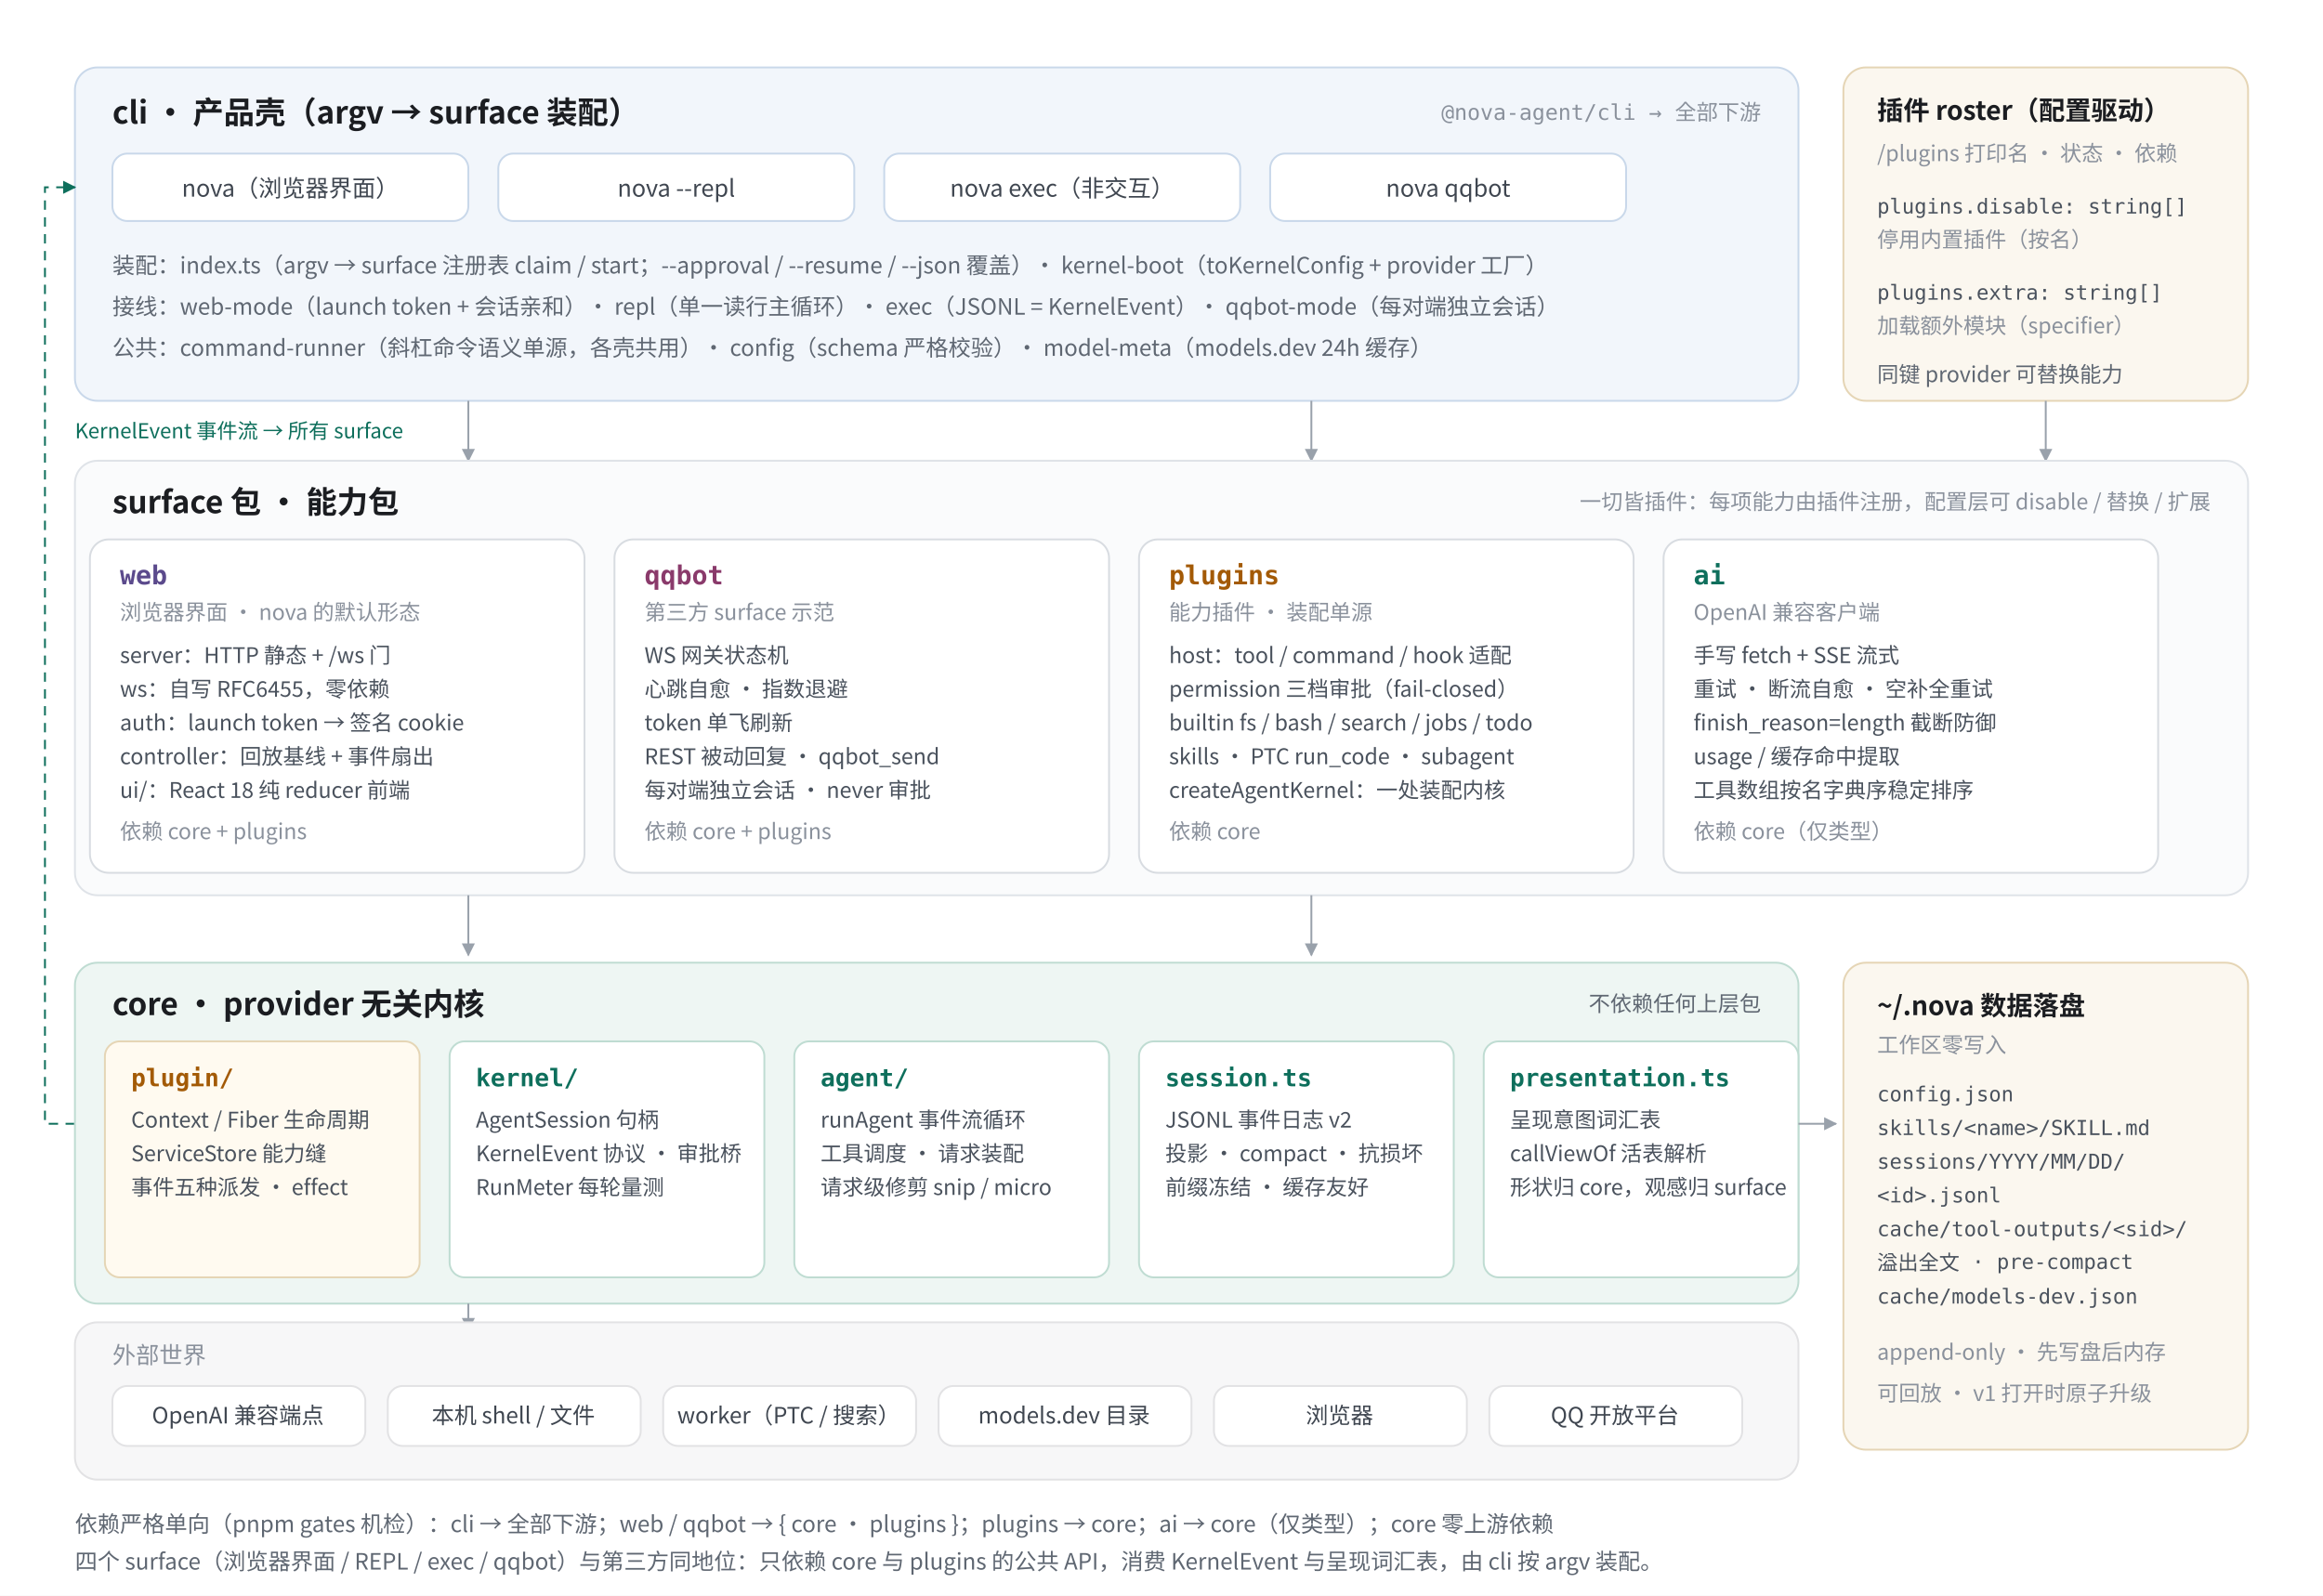
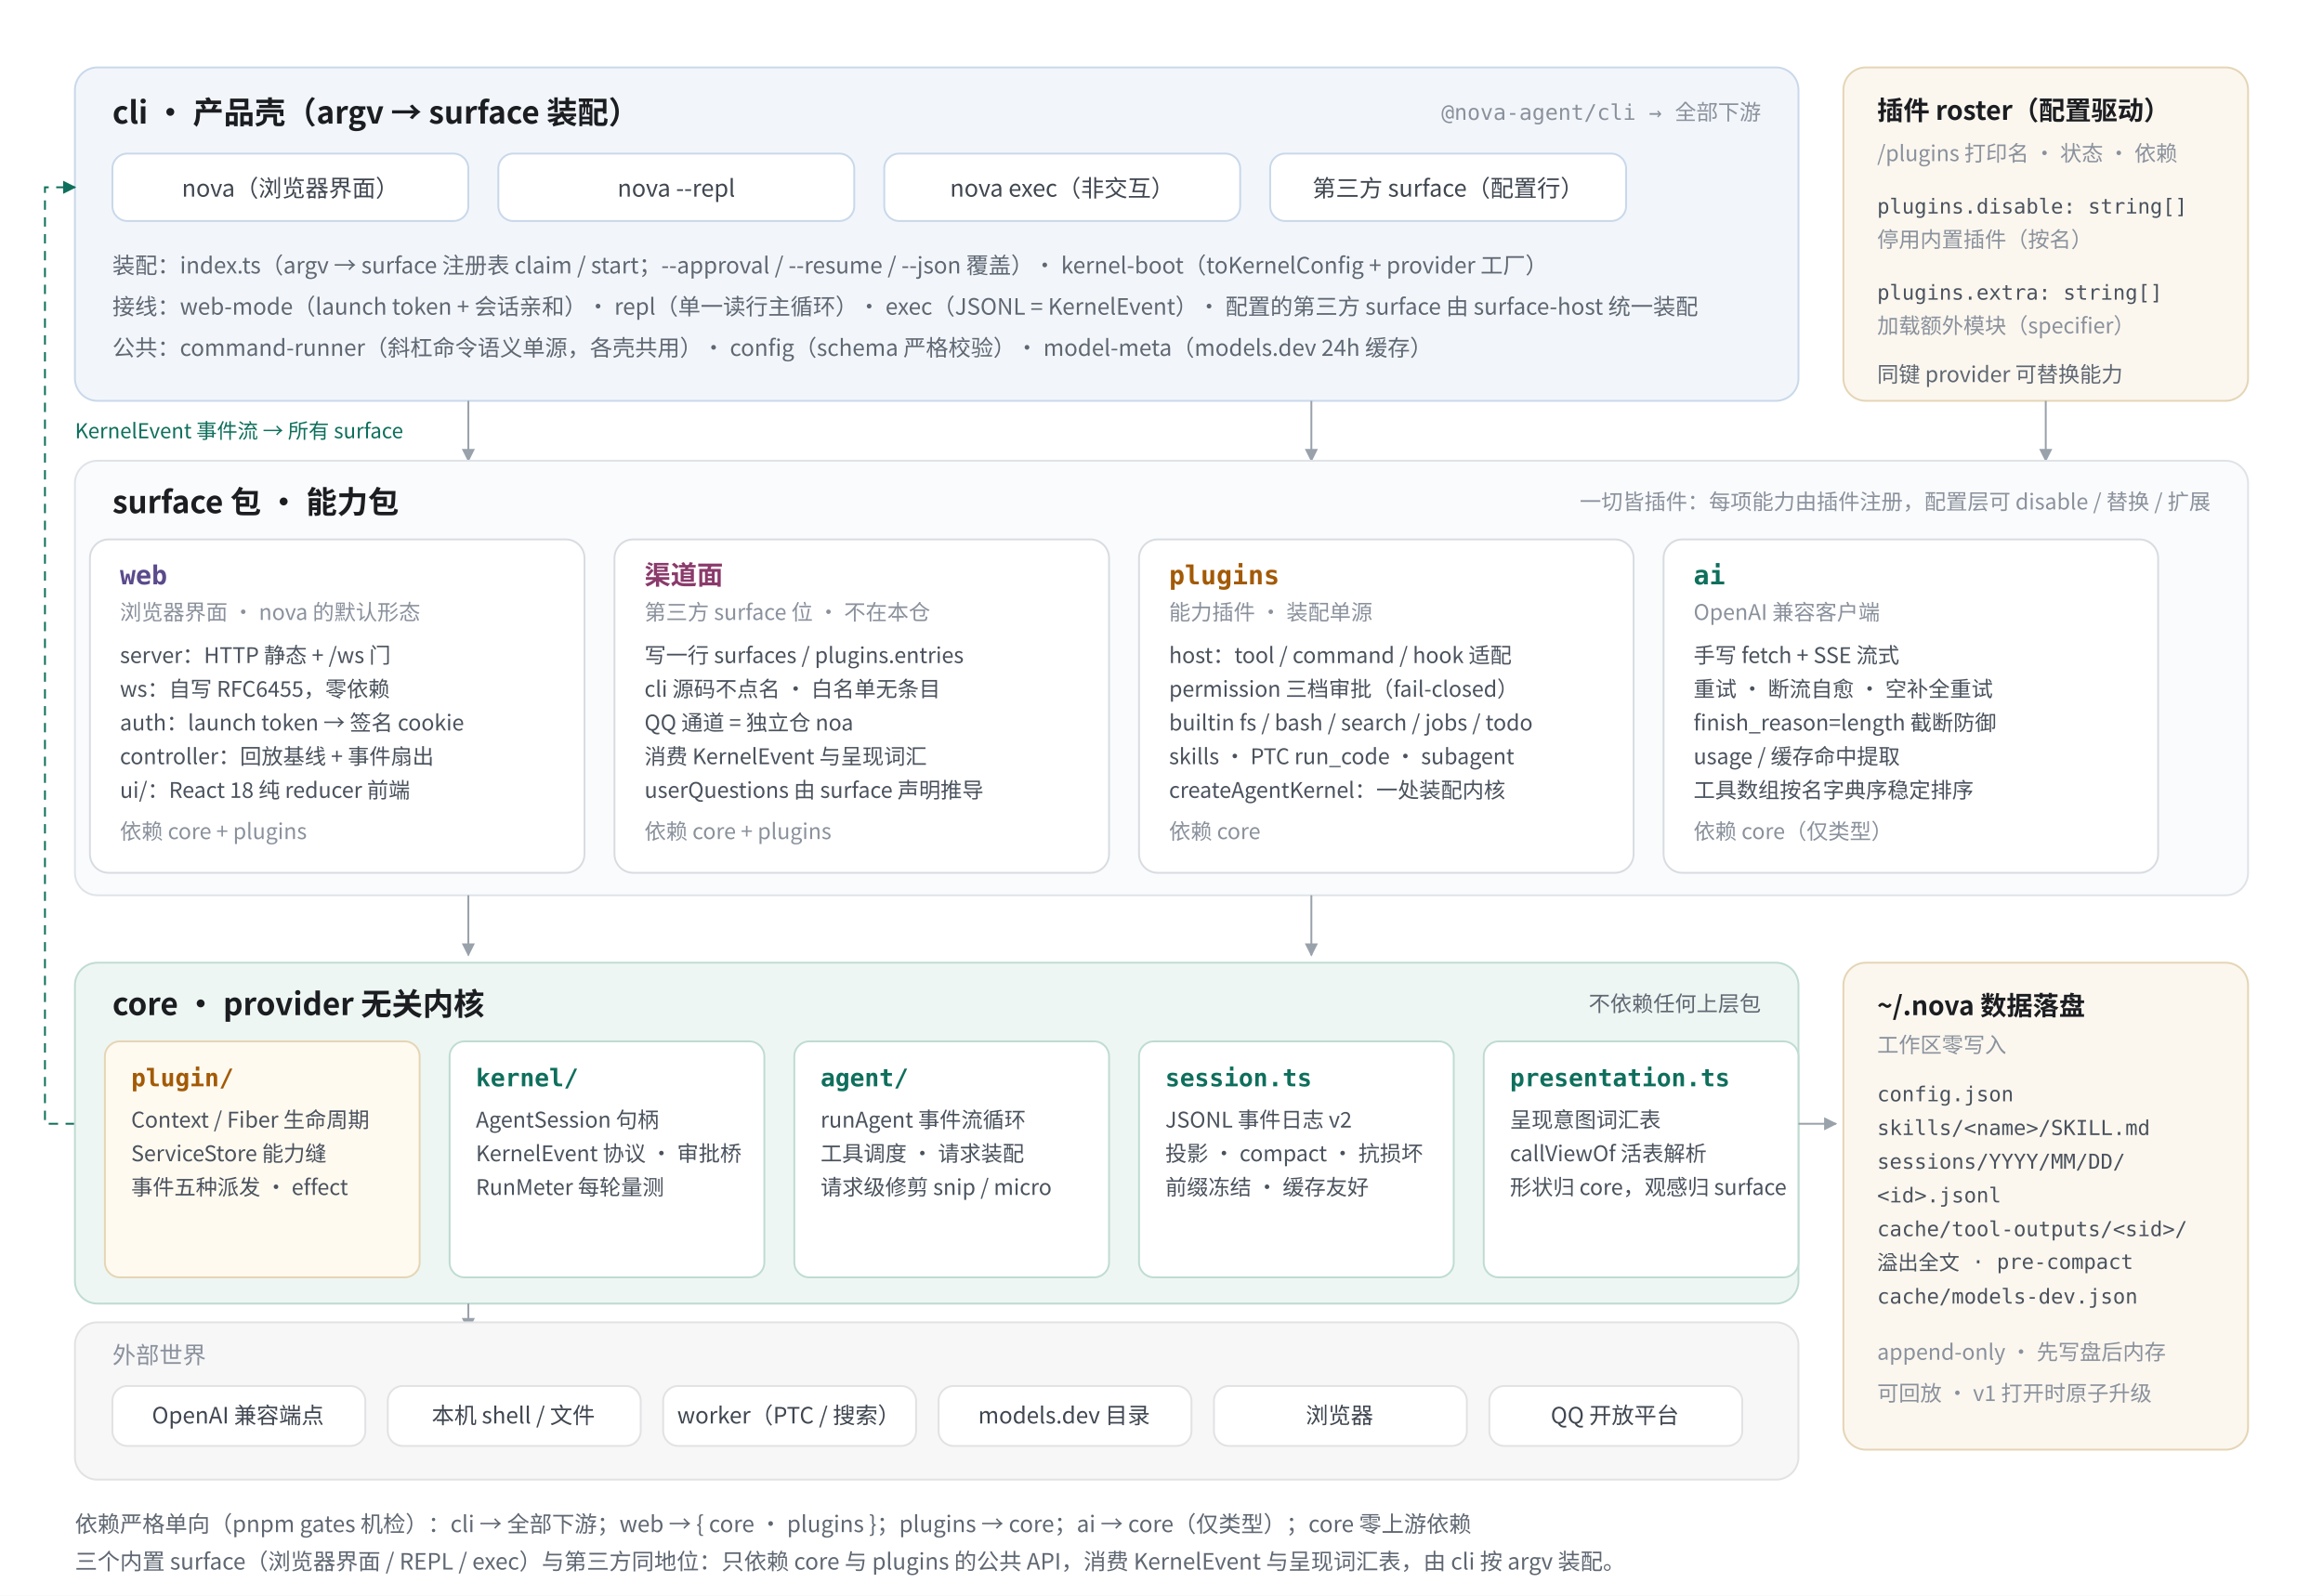
<svg xmlns="http://www.w3.org/2000/svg" width="1240" height="852" viewBox="0 0 1240 852" role="img">
  <defs>
    <marker id="ar" viewBox="0 0 10 10" refX="9" refY="5" markerWidth="7" markerHeight="7" orient="auto-start-reverse">
      <path d="M0 0 L10 5 L0 10 z" fill="#99a1ab" />
    </marker>
    <marker id="arT" viewBox="0 0 10 10" refX="9" refY="5" markerWidth="7" markerHeight="7" orient="auto-start-reverse">
      <path d="M0 0 L10 5 L0 10 z" fill="#0e6f5c" />
    </marker>
  </defs>
  <rect width="1240" height="852" fill="#ffffff" />
  <rect x="40" y="36" width="920" height="178" rx="12" fill="#f2f6fb" stroke="#c9d8ea" />
  <text x="60" y="66" font-family="-apple-system,'Segoe UI','PingFang SC','Microsoft YaHei','Noto Sans CJK SC',sans-serif" font-size="16.5" font-weight="700" fill="#1b1d21">cli · 产品壳（argv → surface 装配）</text>
  <text x="940" y="64" text-anchor="end" font-family="Consolas,'SFMono-Regular',Menlo,monospace" font-size="11.5" fill="#8a919c">@nova-agent/cli → 全部下游</text>
  <g font-family="-apple-system,'Segoe UI','PingFang SC','Microsoft YaHei','Noto Sans CJK SC',sans-serif" font-size="12.5" fill="#3f4650">
    <rect x="60" y="82" width="190" height="36" rx="8" fill="#ffffff" stroke="#c9d8ea" />
    <text x="155" y="105" text-anchor="middle">nova（浏览器界面）</text>
    <rect x="266" y="82" width="190" height="36" rx="8" fill="#ffffff" stroke="#c9d8ea" />
    <text x="361" y="105" text-anchor="middle">nova --repl</text>
    <rect x="472" y="82" width="190" height="36" rx="8" fill="#ffffff" stroke="#c9d8ea" />
    <text x="567" y="105" text-anchor="middle">nova exec（非交互）</text>
    <rect x="678" y="82" width="190" height="36" rx="8" fill="#ffffff" stroke="#c9d8ea" />
-     <text x="773" y="105" text-anchor="middle">nova qqbot</text>
+     <text x="773" y="105" text-anchor="middle">第三方 surface（配置行）</text>
  </g>
  <g font-family="-apple-system,'Segoe UI','PingFang SC','Microsoft YaHei','Noto Sans CJK SC',sans-serif" font-size="12" fill="#5f6772">
    <text x="60" y="146">装配：index.ts（argv → surface 注册表 claim / start；--approval / --resume / --json 覆盖）· kernel-boot（toKernelConfig + provider 工厂）</text>
-     <text x="60" y="168">接线：web-mode（launch token + 会话亲和）· repl（单一读行主循环）· exec（JSONL = KernelEvent）· qqbot-mode（每对端独立会话）</text>
+     <text x="60" y="168">接线：web-mode（launch token + 会话亲和）· repl（单一读行主循环）· exec（JSONL = KernelEvent）· 配置的第三方 surface 由 surface-host 统一装配</text>
    <text x="60" y="190">公共：command-runner（斜杠命令语义单源，各壳共用）· config（schema 严格校验）· model-meta（models.dev 24h 缓存）</text>
  </g>
  <rect x="984" y="36" width="216" height="178" rx="12" fill="#fbf7ef" stroke="#e5d5b5" />
  <text x="1002" y="64" font-family="-apple-system,'Segoe UI','PingFang SC','Microsoft YaHei','Noto Sans CJK SC',sans-serif" font-size="14" font-weight="700" fill="#1b1d21">插件 roster（配置驱动）</text>
  <text x="1002" y="86" font-family="-apple-system,'Segoe UI','PingFang SC','Microsoft YaHei','Noto Sans CJK SC',sans-serif" font-size="11.5" fill="#8a919c">/plugins 打印名 · 状态 · 依赖</text>
  <g font-family="Consolas,'SFMono-Regular',Menlo,monospace" font-size="11" fill="#4a525d">
    <text x="1002" y="114">plugins.disable: string[]</text>
    <text x="1002" y="160">plugins.extra: string[]</text>
  </g>
  <g font-family="-apple-system,'Segoe UI','PingFang SC','Microsoft YaHei','Noto Sans CJK SC',sans-serif" font-size="11.5" fill="#8a919c">
    <text x="1002" y="132">停用内置插件（按名）</text>
    <text x="1002" y="178">加载额外模块（specifier）</text>
  </g>
  <text x="1002" y="204" font-family="-apple-system,'Segoe UI','PingFang SC','Microsoft YaHei','Noto Sans CJK SC',sans-serif" font-size="11.5" fill="#5f6772">同键 provider 可替换能力</text>
  <line x1="1092" y1="214" x2="1092" y2="246" stroke="#99a1ab" marker-end="url(#ar)" />
  <line x1="250" y1="214" x2="250" y2="246" stroke="#99a1ab" marker-end="url(#ar)" />
  <line x1="700" y1="214" x2="700" y2="246" stroke="#99a1ab" marker-end="url(#ar)" />
  <polyline points="40,600 24,600 24,100 40,100" fill="none" stroke="#0e6f5c" stroke-dasharray="5 4" marker-end="url(#arT)" />
  <text x="40" y="234" font-family="-apple-system,'Segoe UI','PingFang SC','Microsoft YaHei','Noto Sans CJK SC',sans-serif" font-size="11" fill="#0e6f5c">KernelEvent 事件流 → 所有 surface</text>
  <rect x="40" y="246" width="1160" height="232" rx="12" fill="#fafbfc" stroke="#dfe3e8" />
  <text x="60" y="274" font-family="-apple-system,'Segoe UI','PingFang SC','Microsoft YaHei','Noto Sans CJK SC',sans-serif" font-size="16.5" font-weight="700" fill="#1b1d21">surface 包 · 能力包</text>
  <text x="1180" y="272" text-anchor="end" font-family="-apple-system,'Segoe UI','PingFang SC','Microsoft YaHei','Noto Sans CJK SC',sans-serif" font-size="11.5" fill="#8a919c">一切皆插件：每项能力由插件注册，配置层可 disable / 替换 / 扩展</text>
  <g font-family="-apple-system,'Segoe UI','PingFang SC','Microsoft YaHei','Noto Sans CJK SC',sans-serif">
    <rect x="48" y="288" width="264" height="178" rx="10" fill="#ffffff" stroke="#d8dce1" />
    <text x="64" y="312" font-size="14" font-weight="700" fill="#5b4a8c" font-family="Consolas,'SFMono-Regular',Menlo,monospace">web</text>
    <text x="64" y="331" font-size="11.5" fill="#8a919c">浏览器界面 · nova 的默认形态</text>
    <g font-size="11.5" fill="#4a525d">
      <text x="64" y="354">server：HTTP 静态 + /ws 门</text>
      <text x="64" y="372">ws：自写 RFC6455，零依赖</text>
      <text x="64" y="390">auth：launch token → 签名 cookie</text>
      <text x="64" y="408">controller：回放基线 + 事件扇出</text>
      <text x="64" y="426">ui/：React 18 纯 reducer 前端</text>
      <text x="64" y="448" fill="#8a919c">依赖 core + plugins</text>
    </g>
    <rect x="328" y="288" width="264" height="178" rx="10" fill="#ffffff" stroke="#d8dce1" />
-     <text x="344" y="312" font-size="14" font-weight="700" fill="#8a3a6b" font-family="Consolas,'SFMono-Regular',Menlo,monospace">qqbot</text>
-     <text x="344" y="331" font-size="11.5" fill="#8a919c">第三方 surface 示范</text>
+     <text x="344" y="312" font-size="14" font-weight="700" fill="#8a3a6b" font-family="Consolas,'SFMono-Regular',Menlo,monospace">渠道面</text>
+     <text x="344" y="331" font-size="11.5" fill="#8a919c">第三方 surface 位 · 不在本仓</text>
    <g font-size="11.5" fill="#4a525d">
-       <text x="344" y="354">WS 网关状态机</text>
-       <text x="344" y="372">心跳自愈 · 指数退避</text>
-       <text x="344" y="390">token 单飞刷新</text>
-       <text x="344" y="408">REST 被动回复 · qqbot_send</text>
-       <text x="344" y="426">每对端独立会话 · never 审批</text>
+       <text x="344" y="354">写一行 surfaces / plugins.entries</text>
+       <text x="344" y="372">cli 源码不点名 · 白名单无条目</text>
+       <text x="344" y="390">QQ 通道 = 独立仓 noa</text>
+       <text x="344" y="408">消费 KernelEvent 与呈现词汇</text>
+       <text x="344" y="426">userQuestions 由 surface 声明推导</text>
      <text x="344" y="448" fill="#8a919c">依赖 core + plugins</text>
    </g>
    <rect x="608" y="288" width="264" height="178" rx="10" fill="#ffffff" stroke="#d8dce1" />
    <text x="624" y="312" font-size="14" font-weight="700" fill="#a35a06" font-family="Consolas,'SFMono-Regular',Menlo,monospace">plugins</text>
    <text x="624" y="331" font-size="11.5" fill="#8a919c">能力插件 · 装配单源</text>
    <g font-size="11.5" fill="#4a525d">
      <text x="624" y="354">host：tool / command / hook 适配</text>
      <text x="624" y="372">permission 三档审批（fail-closed）</text>
      <text x="624" y="390">builtin fs / bash / search / jobs / todo</text>
      <text x="624" y="408">skills · PTC run_code · subagent</text>
      <text x="624" y="426">createAgentKernel：一处装配内核</text>
      <text x="624" y="448" fill="#8a919c">依赖 core</text>
    </g>
    <rect x="888" y="288" width="264" height="178" rx="10" fill="#ffffff" stroke="#d8dce1" />
    <text x="904" y="312" font-size="14" font-weight="700" fill="#0e6f5c" font-family="Consolas,'SFMono-Regular',Menlo,monospace">ai</text>
    <text x="904" y="331" font-size="11.5" fill="#8a919c">OpenAI 兼容客户端</text>
    <g font-size="11.5" fill="#4a525d">
      <text x="904" y="354">手写 fetch + SSE 流式</text>
      <text x="904" y="372">重试 · 断流自愈 · 空补全重试</text>
      <text x="904" y="390">finish_reason=length 截断防御</text>
      <text x="904" y="408">usage / 缓存命中提取</text>
      <text x="904" y="426">工具数组按名字典序稳定排序</text>
      <text x="904" y="448" fill="#8a919c">依赖 core（仅类型）</text>
    </g>
  </g>
  <line x1="250" y1="478" x2="250" y2="510" stroke="#99a1ab" marker-end="url(#ar)" />
  <line x1="700" y1="478" x2="700" y2="510" stroke="#99a1ab" marker-end="url(#ar)" />
  <rect x="40" y="514" width="920" height="182" rx="12" fill="#eef6f3" stroke="#bfdcd2" />
  <text x="60" y="542" font-family="-apple-system,'Segoe UI','PingFang SC','Microsoft YaHei','Noto Sans CJK SC',sans-serif" font-size="16.5" font-weight="700" fill="#1b1d21">core · provider 无关内核</text>
  <text x="940" y="540" text-anchor="end" font-family="-apple-system,'Segoe UI','PingFang SC','Microsoft YaHei','Noto Sans CJK SC',sans-serif" font-size="11.5" fill="#5f6772">不依赖任何上层包</text>
  <g font-family="-apple-system,'Segoe UI','PingFang SC','Microsoft YaHei','Noto Sans CJK SC',sans-serif">
    <rect x="56" y="556" width="168" height="126" rx="8" fill="#fffaf0" stroke="#e5d5b5" />
    <text x="70" y="580" font-size="13" font-weight="700" fill="#a35a06" font-family="Consolas,'SFMono-Regular',Menlo,monospace">plugin/</text>
    <text x="70" y="602" font-size="11.5" fill="#4a525d">Context / Fiber 生命周期</text>
    <text x="70" y="620" font-size="11.5" fill="#4a525d">ServiceStore 能力缝</text>
    <text x="70" y="638" font-size="11.5" fill="#4a525d">事件五种派发 · effect</text>
    <rect x="240" y="556" width="168" height="126" rx="8" fill="#ffffff" stroke="#bfdcd2" />
    <text x="254" y="580" font-size="13" font-weight="700" fill="#0e6f5c" font-family="Consolas,'SFMono-Regular',Menlo,monospace">kernel/</text>
    <text x="254" y="602" font-size="11.5" fill="#4a525d">AgentSession 句柄</text>
    <text x="254" y="620" font-size="11.5" fill="#4a525d">KernelEvent 协议 · 审批桥</text>
    <text x="254" y="638" font-size="11.5" fill="#4a525d">RunMeter 每轮量测</text>
    <rect x="424" y="556" width="168" height="126" rx="8" fill="#ffffff" stroke="#bfdcd2" />
    <text x="438" y="580" font-size="13" font-weight="700" fill="#0e6f5c" font-family="Consolas,'SFMono-Regular',Menlo,monospace">agent/</text>
    <text x="438" y="602" font-size="11.5" fill="#4a525d">runAgent 事件流循环</text>
    <text x="438" y="620" font-size="11.5" fill="#4a525d">工具调度 · 请求装配</text>
    <text x="438" y="638" font-size="11.5" fill="#4a525d">请求级修剪 snip / micro</text>
    <rect x="608" y="556" width="168" height="126" rx="8" fill="#ffffff" stroke="#bfdcd2" />
    <text x="622" y="580" font-size="13" font-weight="700" fill="#0e6f5c" font-family="Consolas,'SFMono-Regular',Menlo,monospace">session.ts</text>
    <text x="622" y="602" font-size="11.5" fill="#4a525d">JSONL 事件日志 v2</text>
    <text x="622" y="620" font-size="11.5" fill="#4a525d">投影 · compact · 抗损坏</text>
    <text x="622" y="638" font-size="11.5" fill="#4a525d">前缀冻结 · 缓存友好</text>
    <rect x="792" y="556" width="168" height="126" rx="8" fill="#ffffff" stroke="#bfdcd2" />
    <text x="806" y="580" font-size="13" font-weight="700" fill="#0e6f5c" font-family="Consolas,'SFMono-Regular',Menlo,monospace">presentation.ts</text>
    <text x="806" y="602" font-size="11.5" fill="#4a525d">呈现意图词汇表</text>
    <text x="806" y="620" font-size="11.5" fill="#4a525d">callViewOf 活表解析</text>
    <text x="806" y="638" font-size="11.5" fill="#4a525d">形状归 core，观感归 surface</text>
  </g>
  <line x1="960" y1="600" x2="980" y2="600" stroke="#99a1ab" marker-end="url(#ar)" />
  <rect x="984" y="514" width="216" height="260" rx="12" fill="#fbf7ef" stroke="#e5d5b5" />
  <text x="1002" y="542" font-family="-apple-system,'Segoe UI','PingFang SC','Microsoft YaHei','Noto Sans CJK SC',sans-serif" font-size="14" font-weight="700" fill="#1b1d21">~/.nova 数据落盘</text>
  <text x="1002" y="562" font-family="-apple-system,'Segoe UI','PingFang SC','Microsoft YaHei','Noto Sans CJK SC',sans-serif" font-size="11.5" fill="#8a919c">工作区零写入</text>
  <g font-family="Consolas,'SFMono-Regular',Menlo,monospace" font-size="11" fill="#4a525d">
    <text x="1002" y="588">config.json</text>
    <text x="1002" y="606">skills/&lt;name&gt;/SKILL.md</text>
    <text x="1002" y="624">sessions/YYYY/MM/DD/</text>
    <text x="1002" y="642">  &lt;id&gt;.jsonl</text>
    <text x="1002" y="660">cache/tool-outputs/&lt;sid&gt;/</text>
    <text x="1002" y="678">  溢出全文 · pre-compact</text>
    <text x="1002" y="696">cache/models-dev.json</text>
  </g>
  <text x="1002" y="726" font-family="-apple-system,'Segoe UI','PingFang SC','Microsoft YaHei','Noto Sans CJK SC',sans-serif" font-size="11.5" fill="#8a919c">append-only · 先写盘后内存</text>
  <text x="1002" y="748" font-family="-apple-system,'Segoe UI','PingFang SC','Microsoft YaHei','Noto Sans CJK SC',sans-serif" font-size="11.5" fill="#8a919c">可回放 · v1 打开时原子升级</text>
  <line x1="250" y1="696" x2="250" y2="710" stroke="#99a1ab" marker-end="url(#ar)" />
  <rect x="40" y="706" width="920" height="84" rx="12" fill="#f7f7f8" stroke="#e2e2e4" />
  <text x="60" y="728" font-family="-apple-system,'Segoe UI','PingFang SC','Microsoft YaHei','Noto Sans CJK SC',sans-serif" font-size="12.5" fill="#8a919c">外部世界</text>
  <g font-family="-apple-system,'Segoe UI','PingFang SC','Microsoft YaHei','Noto Sans CJK SC',sans-serif" font-size="12" fill="#3f4650">
    <rect x="60" y="740" width="135" height="32" rx="8" fill="#ffffff" stroke="#e2e2e4" />
    <text x="127" y="760" text-anchor="middle">OpenAI 兼容端点</text>
    <rect x="207" y="740" width="135" height="32" rx="8" fill="#ffffff" stroke="#e2e2e4" />
    <text x="274" y="760" text-anchor="middle">本机 shell / 文件</text>
    <rect x="354" y="740" width="135" height="32" rx="8" fill="#ffffff" stroke="#e2e2e4" />
    <text x="421" y="760" text-anchor="middle">worker（PTC / 搜索）</text>
    <rect x="501" y="740" width="135" height="32" rx="8" fill="#ffffff" stroke="#e2e2e4" />
    <text x="568" y="760" text-anchor="middle">models.dev 目录</text>
    <rect x="648" y="740" width="135" height="32" rx="8" fill="#ffffff" stroke="#e2e2e4" />
    <text x="715" y="760" text-anchor="middle">浏览器</text>
    <rect x="795" y="740" width="135" height="32" rx="8" fill="#ffffff" stroke="#e2e2e4" />
    <text x="862" y="760" text-anchor="middle">QQ 开放平台</text>
  </g>
  <g font-family="-apple-system,'Segoe UI','PingFang SC','Microsoft YaHei','Noto Sans CJK SC',sans-serif" font-size="12" fill="#5f6772">
-     <text x="40" y="818">依赖严格单向（pnpm gates 机检）：cli → 全部下游；web / qqbot → { core · plugins }；plugins → core；ai → core（仅类型）；core 零上游依赖</text>
-     <text x="40" y="838">四个 surface（浏览器界面 / REPL / exec / qqbot）与第三方同地位：只依赖 core 与 plugins 的公共 API，消费 KernelEvent 与呈现词汇表，由 cli 按 argv 装配。</text>
+     <text x="40" y="818">依赖严格单向（pnpm gates 机检）：cli → 全部下游；web → { core · plugins }；plugins → core；ai → core（仅类型）；core 零上游依赖</text>
+     <text x="40" y="838">三个内置 surface（浏览器界面 / REPL / exec）与第三方同地位：只依赖 core 与 plugins 的公共 API，消费 KernelEvent 与呈现词汇表，由 cli 按 argv 装配。</text>
  </g>
</svg>
